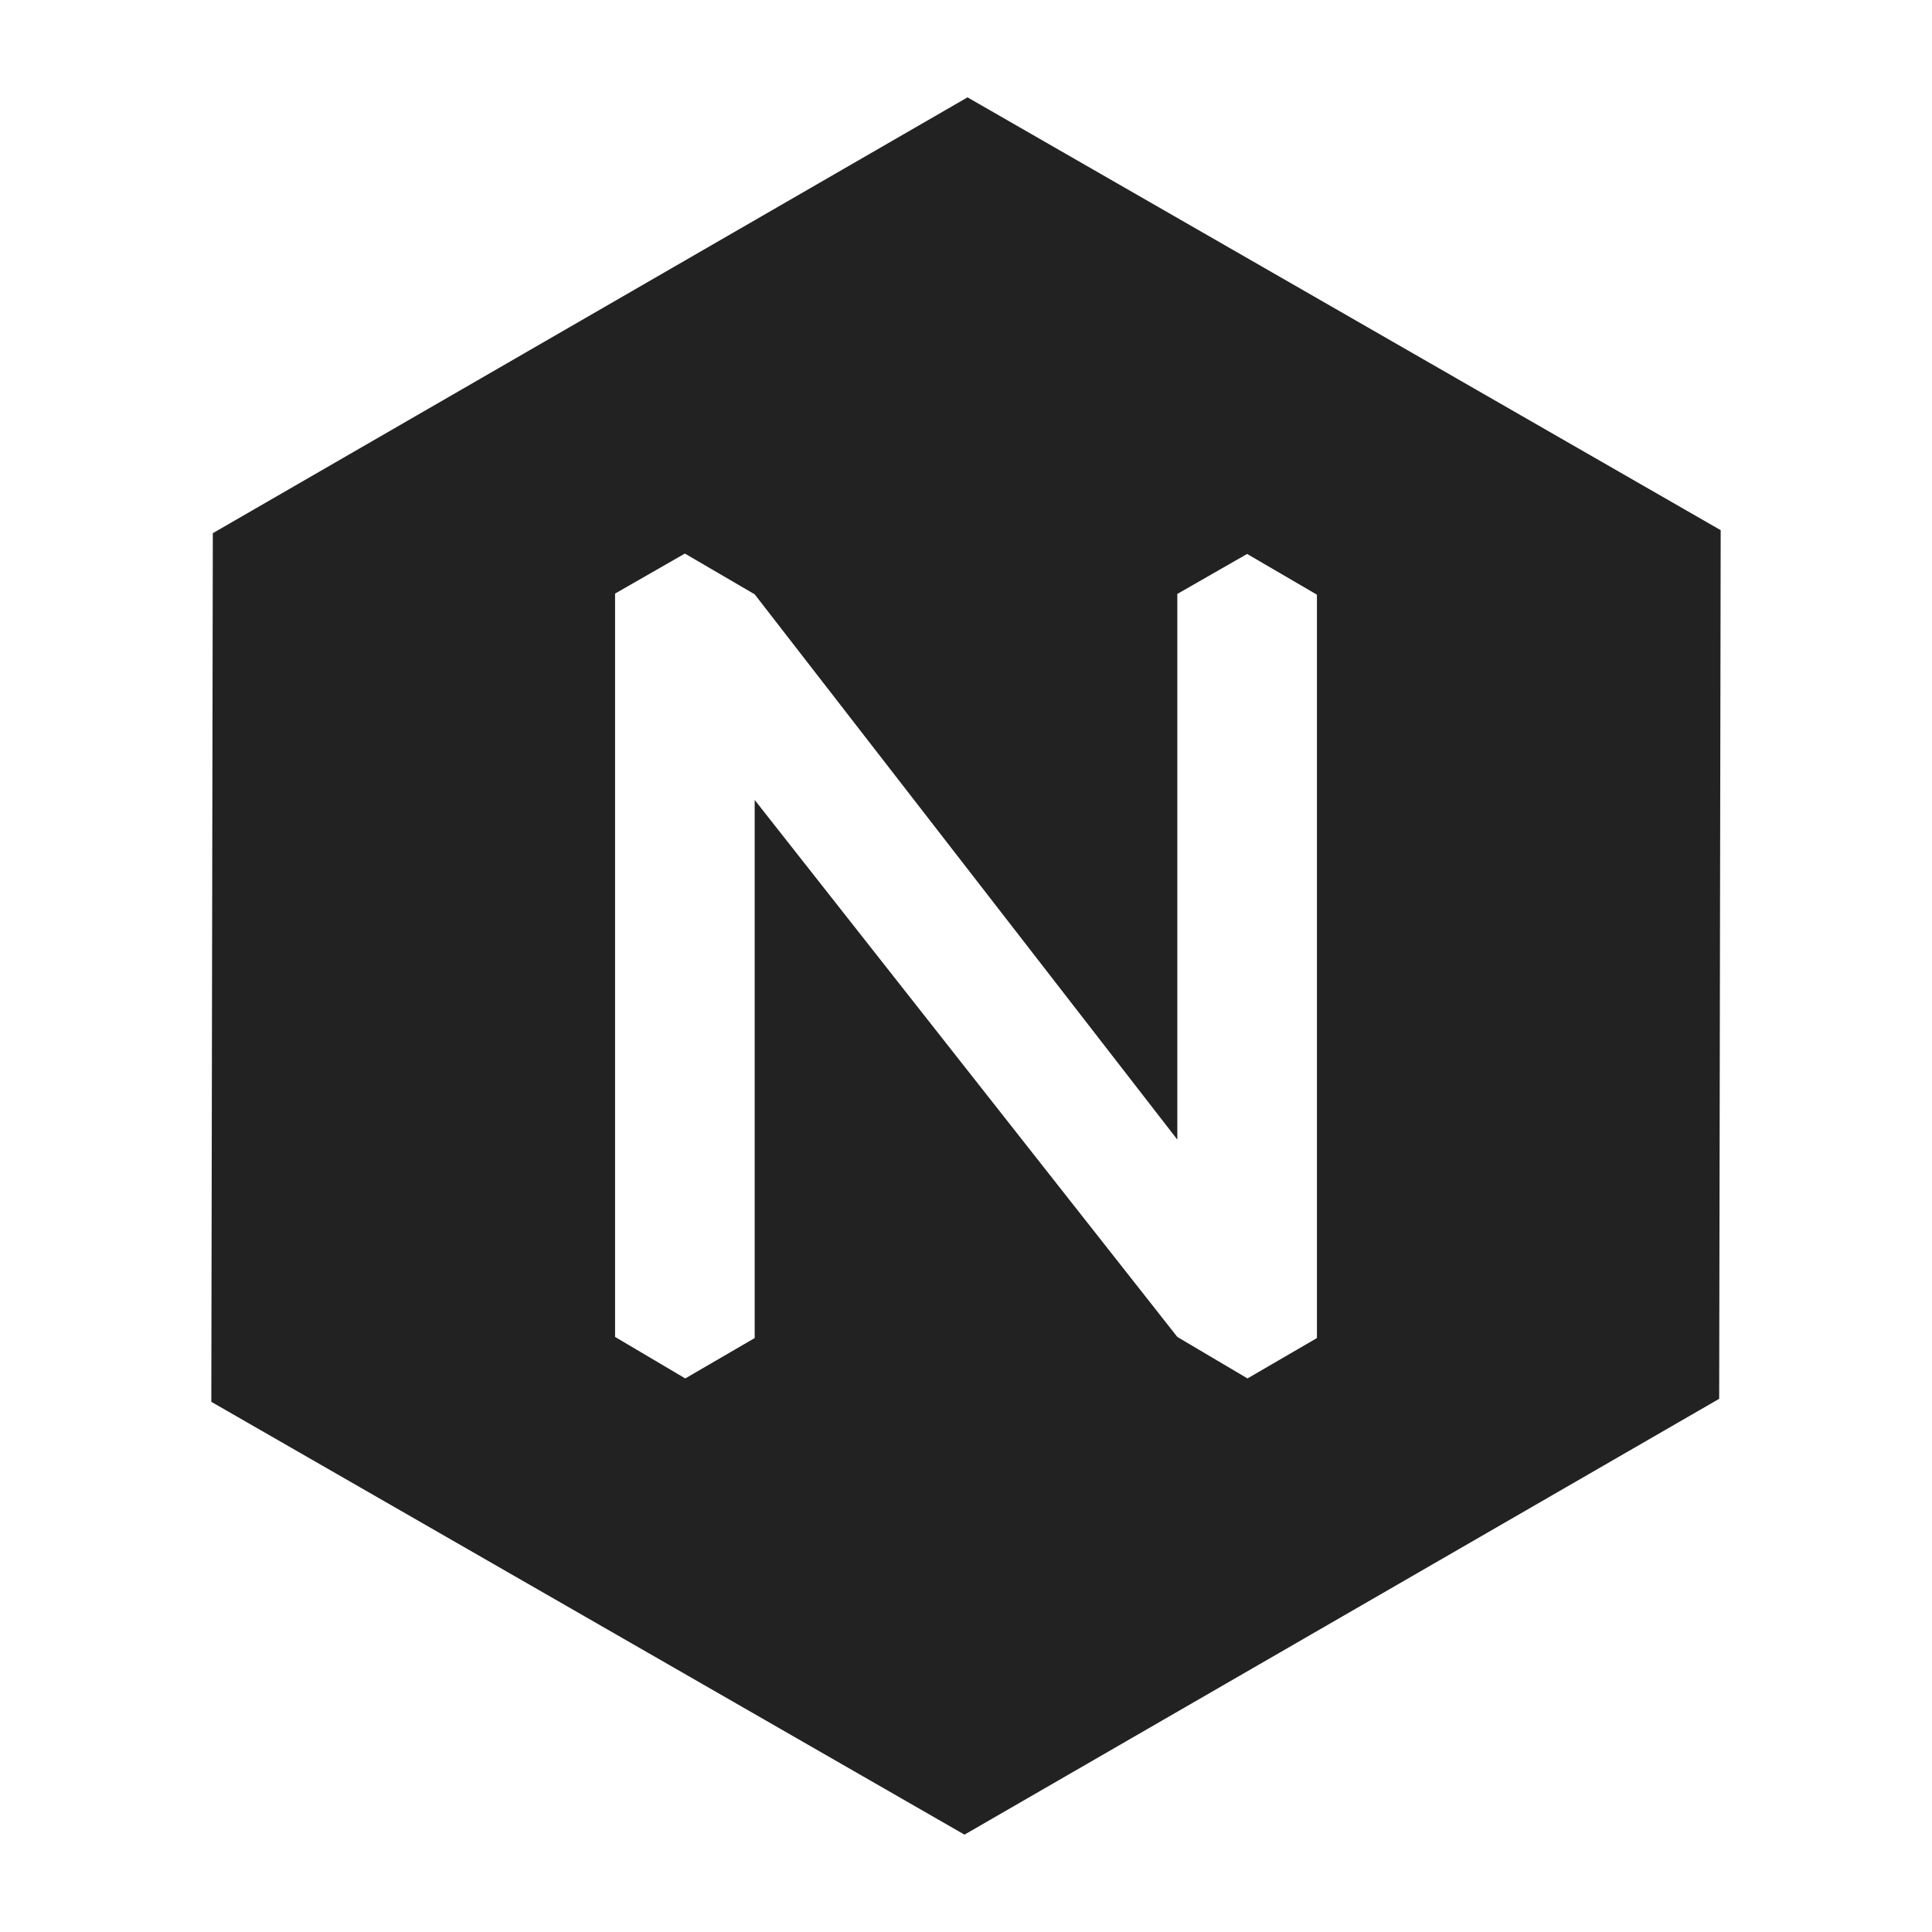
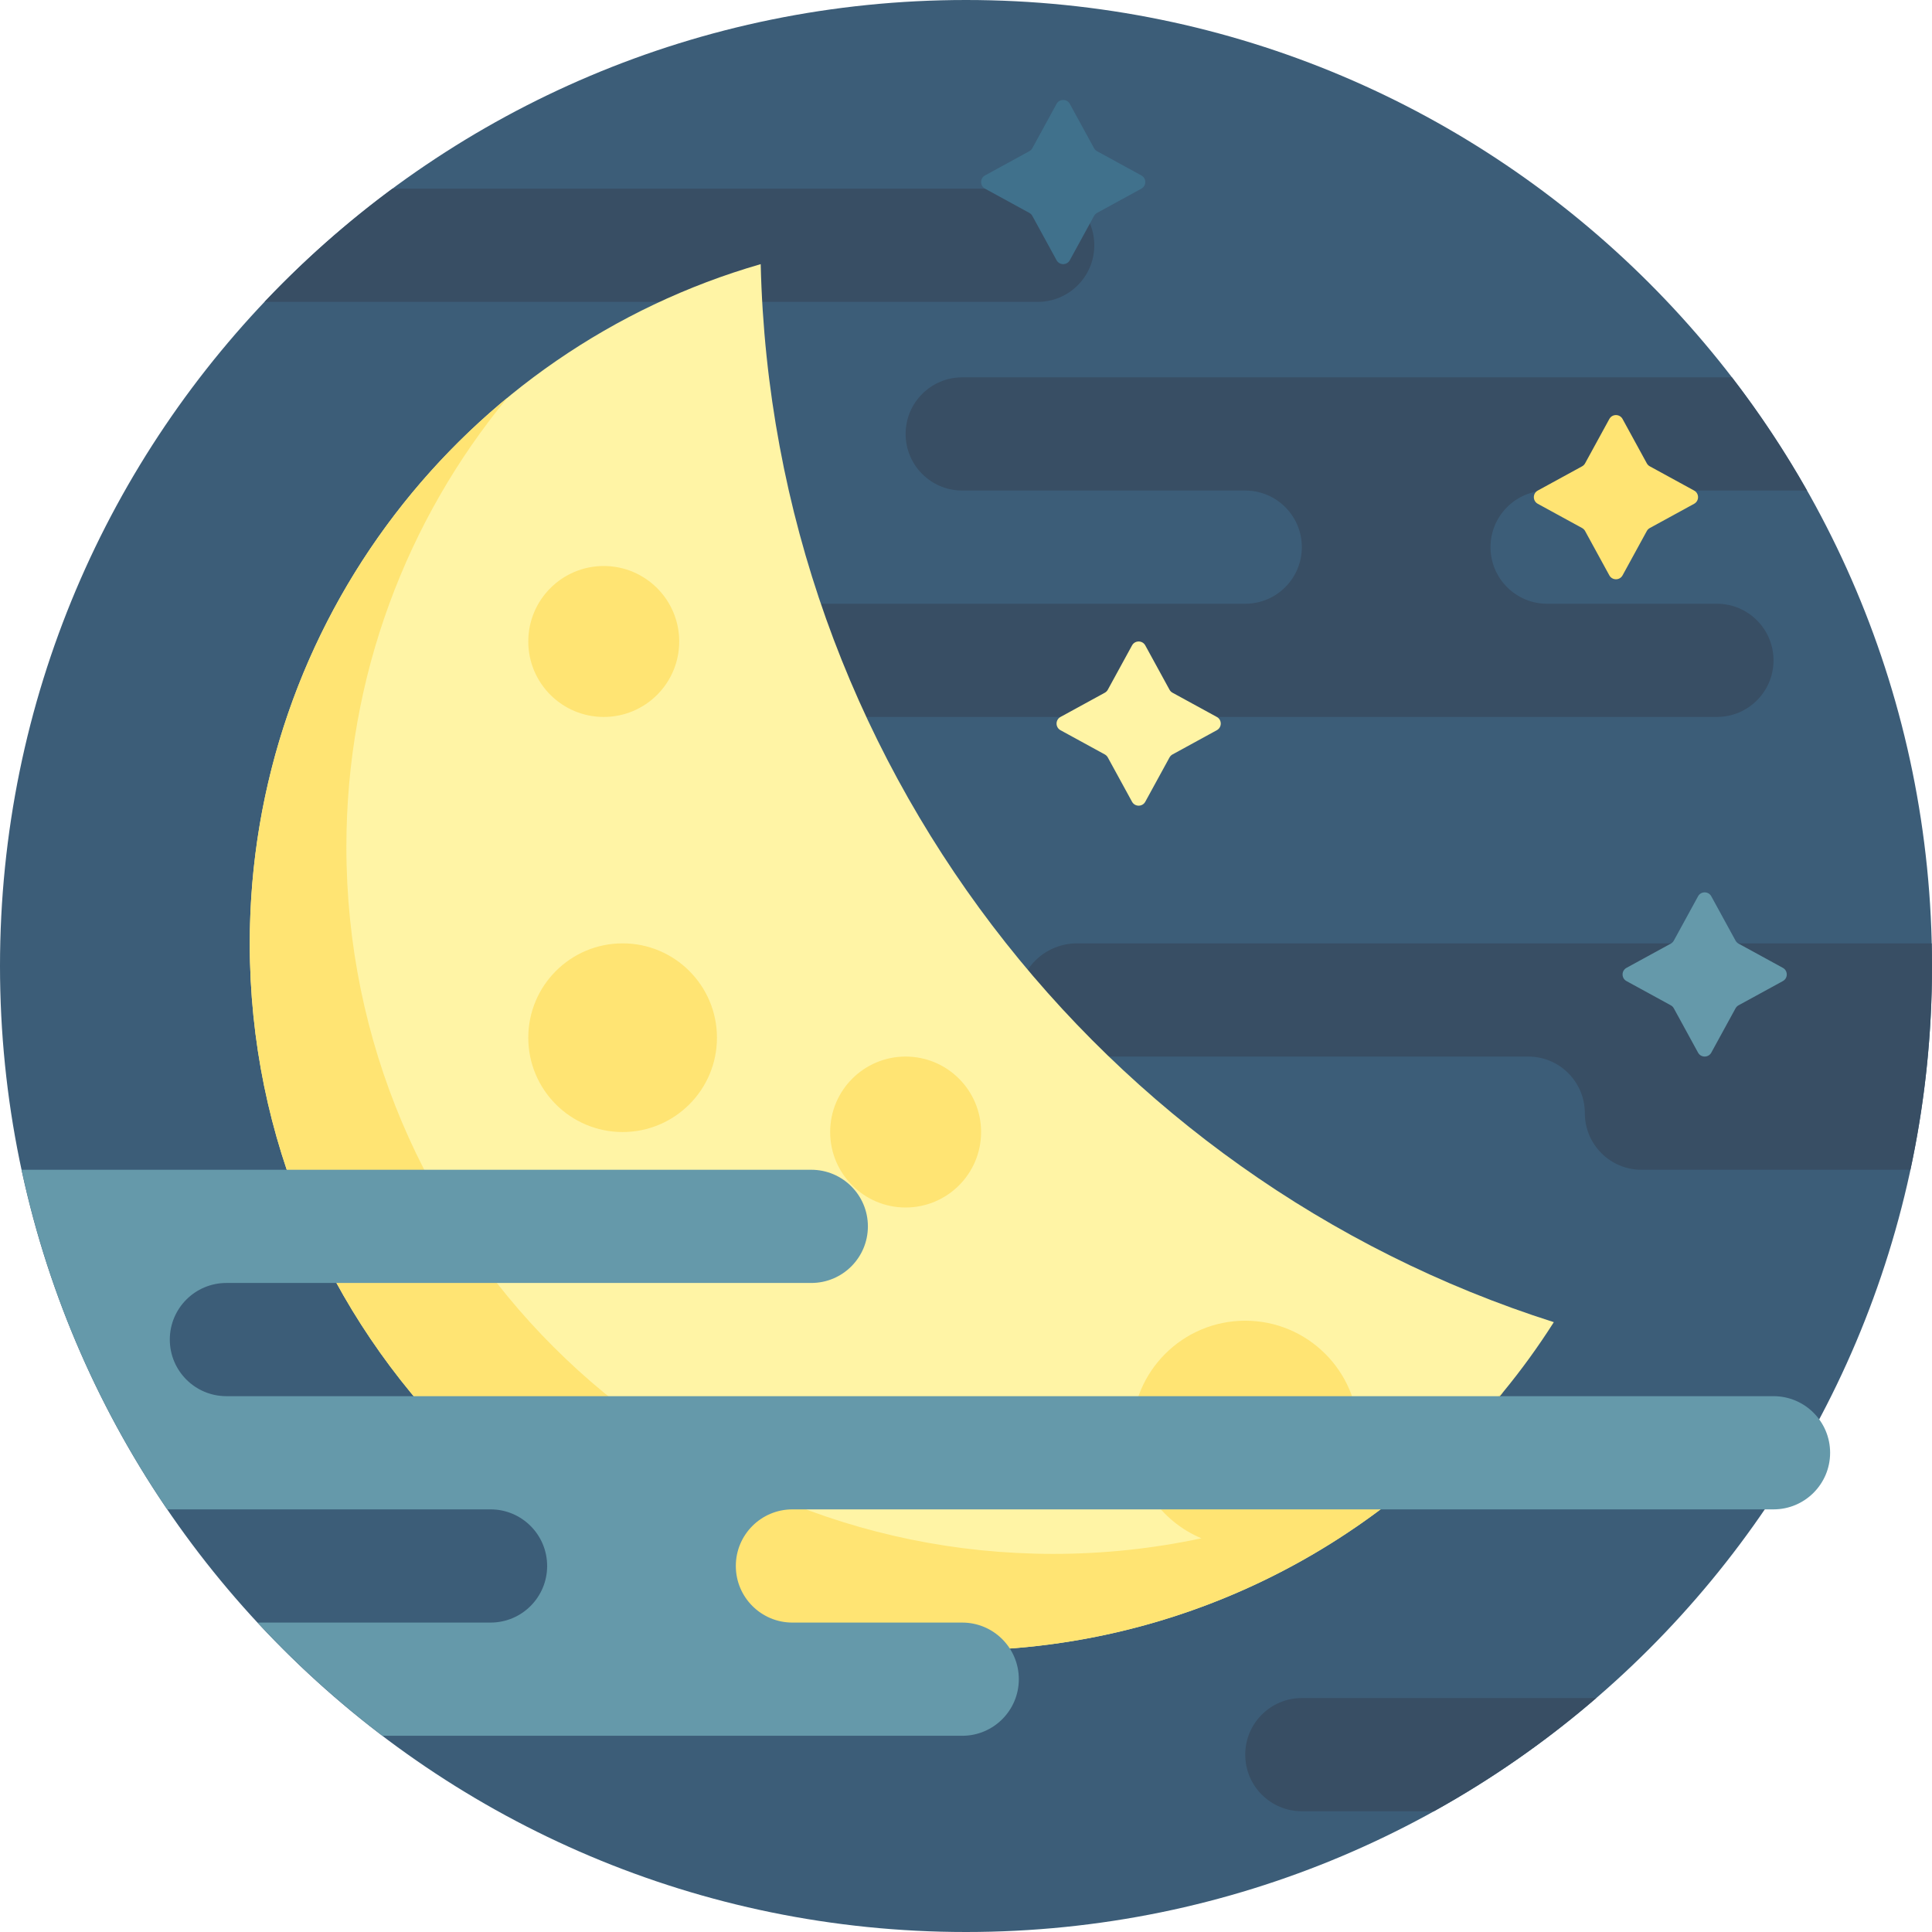
- <svg xmlns="http://www.w3.org/2000/svg" xml:space="preserve" enable-background="new 0 0 512 512" viewBox="0 0 512 512" height="512px" width="512px" y="0px" x="0px" id="NexT" version="1.1">
-   <defs id="defs3388" />
-   <path style="fill:#222222;fill-opacity:1" id="path3384" d="M 256.4,25.8 56.4,141.3 56,371.5 255.6,486.2 455.6,370.7 456,140.5 Z m 92.6,328.8 -18.4,10.7 -18.6,-11 0,0 -112,-142.3 0,142.6 -18.4,10.7 -18.6,-11 0,-197 18.5,-10.6 18.5,10.8 0,0 112,144.5 0,-144.6 18.5,-10.6 18.5,10.8 z" />
+ <svg xmlns="http://www.w3.org/2000/svg" version="1.1" id="Capa_1" x="0px" y="0px" viewBox="0 0 512 512" style="enable-background:new 0 0 512 512;" xml:space="preserve">
+   <path style="fill:#3C5D78;" d="M512,256c0,141.385-114.615,256-256,256S0,397.385,0,256S114.615,0,256,0S512,114.615,512,256z" />
+   <path style="fill:#384E64;" d="M275,80H70.108c10.385-10.964,21.73-21.006,33.9-30H275c8.284,0,15,6.716,15,15S283.284,80,275,80z   M330,465c0,8.284,6.716,15,15,15h34.996c15.384-8.534,29.8-18.597,43.032-30H345C336.716,450,330,456.716,330,465z M470,175  c0-8.284-6.716-15-15-15h-45c-8.284,0-15-6.716-15-15s6.716-15,15-15h68.88c-5.939-10.484-12.599-20.504-19.909-30H255  c-8.284,0-15,6.716-15,15s6.716,15,15,15h75c8.284,0,15,6.716,15,15s-6.715,15-14.999,15H205c-8.284,0-15,6.716-15,15  s6.716,15,15,15h250C463.284,190,470,183.284,470,175z M511.924,250h-226.5c-8.077,0-15.027,6.207-15.407,14.274  C269.611,272.889,276.475,280,285,280h120c8.284,0,15,6.716,15,15s6.716,15,15,15h71.275c3.739-17.411,5.725-35.472,5.725-54  C512,253.994,511.97,251.995,511.924,250z" />
+   <path style="fill:#40718C;" d="M283.511,27.528l6.423,11.744c0.184,0.336,0.459,0.611,0.795,0.795l11.744,6.423  c1.387,0.759,1.387,2.751,0,3.509l-11.744,6.423c-0.336,0.184-0.612,0.459-0.795,0.795l-6.423,11.744  c-0.759,1.387-2.751,1.387-3.509,0l-6.423-11.744c-0.184-0.336-0.459-0.611-0.795-0.795l-11.744-6.423  c-1.387-0.759-1.387-2.751,0-3.509l11.744-6.423c0.336-0.184,0.612-0.459,0.795-0.795l6.423-11.744  C280.76,26.14,282.752,26.14,283.511,27.528z" />
+   <path style="fill:#FFF4A5;" d="M281.04,190.001l11.744-6.422c0.335-0.184,0.611-0.459,0.795-0.795l6.423-11.744  c0.759-1.387,2.751-1.387,3.509,0l6.423,11.744c0.184,0.336,0.459,0.612,0.795,0.795l11.744,6.422c1.387,0.759,1.387,2.751,0,3.51  l-11.744,6.423c-0.336,0.183-0.611,0.459-0.795,0.795l-6.423,11.744c-0.759,1.387-2.751,1.387-3.509,0l-6.423-11.744  c-0.183-0.335-0.459-0.612-0.795-0.795l-11.744-6.423C279.653,192.752,279.653,190.76,281.04,190.001z M201.593,70  C123.394,92.522,66.19,164.602,66.19,250.048c0,103.472,83.88,187.352,187.352,187.352c66.558,0,125.004-34.711,158.238-87.015  C292.054,312.312,204.718,201.587,201.593,70z" />
+   <path style="fill:#FFE473;" d="M140,275c0-13.807,11.193-25,25-25s25,11.193,25,25s-11.193,25-25,25S140,288.807,140,275z M240,320  c11.046,0,20-8.954,20-20s-8.954-20-20-20s-20,8.954-20,20S228.954,320,240,320z M160,190c11.046,0,20-8.954,20-20s-8.954-20-20-20  s-20,8.954-20,20S148.954,190,160,190z M448.96,130.001l-11.744-6.422c-0.335-0.184-0.611-0.459-0.795-0.795l-6.423-11.744  c-0.759-1.387-2.751-1.387-3.509,0l-6.423,11.744c-0.184,0.336-0.459,0.612-0.795,0.795l-11.744,6.422  c-1.387,0.759-1.387,2.751,0,3.51l11.744,6.422c0.336,0.184,0.611,0.46,0.795,0.795l6.423,11.744c0.759,1.387,2.751,1.387,3.509,0  l6.423-11.744c0.183-0.335,0.459-0.612,0.795-0.795l11.744-6.422C450.347,132.752,450.347,130.76,448.96,130.001z M360,380  c0-16.568-13.431-30-30-30s-30,13.432-30,30c0,12.449,7.583,23.125,18.381,27.666c-12.653,2.699-25.775,4.13-39.234,4.13  c-103.471,0-187.352-83.88-187.352-187.352c0-45.205,16.014-86.666,42.674-119.029c-41.692,34.36-68.279,86.389-68.279,144.634  c0,103.472,83.88,187.352,187.352,187.352c58.281,0,110.341-26.616,144.701-68.353c-12.853,10.599-27.146,19.513-42.535,26.417  C358.432,390.949,360,385.658,360,380z" />
+   <path style="fill:#6599AA;" d="M431.04,256.489l11.744-6.423c0.335-0.183,0.611-0.459,0.795-0.795l6.423-11.744  c0.759-1.387,2.751-1.387,3.509,0l6.423,11.744c0.184,0.335,0.459,0.612,0.795,0.795l11.744,6.423c1.387,0.759,1.387,2.751,0,3.509  l-11.744,6.423c-0.336,0.184-0.611,0.459-0.795,0.795l-6.423,11.743c-0.759,1.387-2.751,1.387-3.509,0l-6.423-11.743  c-0.183-0.336-0.459-0.612-0.795-0.795l-11.744-6.423C429.653,259.24,429.653,257.248,431.04,256.489z M470,370H59.998  C51.714,369.999,45,363.283,45,355c0-8.284,6.716-15,15-15h155c8.284,0,15-6.716,15-15s-6.716-15-15-15H5.725  c7.037,32.768,20.335,63.208,38.597,90H130c8.284,0,15,6.716,15,15s-6.715,15-14.999,15H68.246  c10.134,10.929,21.207,20.973,33.096,30H255c8.284,0,15-6.716,15-15s-6.716-15-15-15h-45c-8.284,0-15-6.716-15-15s6.716-15,15-15  h260c8.284,0,15-6.716,15-15S478.284,370,470,370z" />
+   <g>
+ </g>
+   <g>
+ </g>
+   <g>
+ </g>
+   <g>
+ </g>
+   <g>
+ </g>
+   <g>
+ </g>
+   <g>
+ </g>
+   <g>
+ </g>
+   <g>
+ </g>
+   <g>
+ </g>
+   <g>
+ </g>
+   <g>
+ </g>
+   <g>
+ </g>
+   <g>
+ </g>
+   <g>
+ </g>
</svg>
